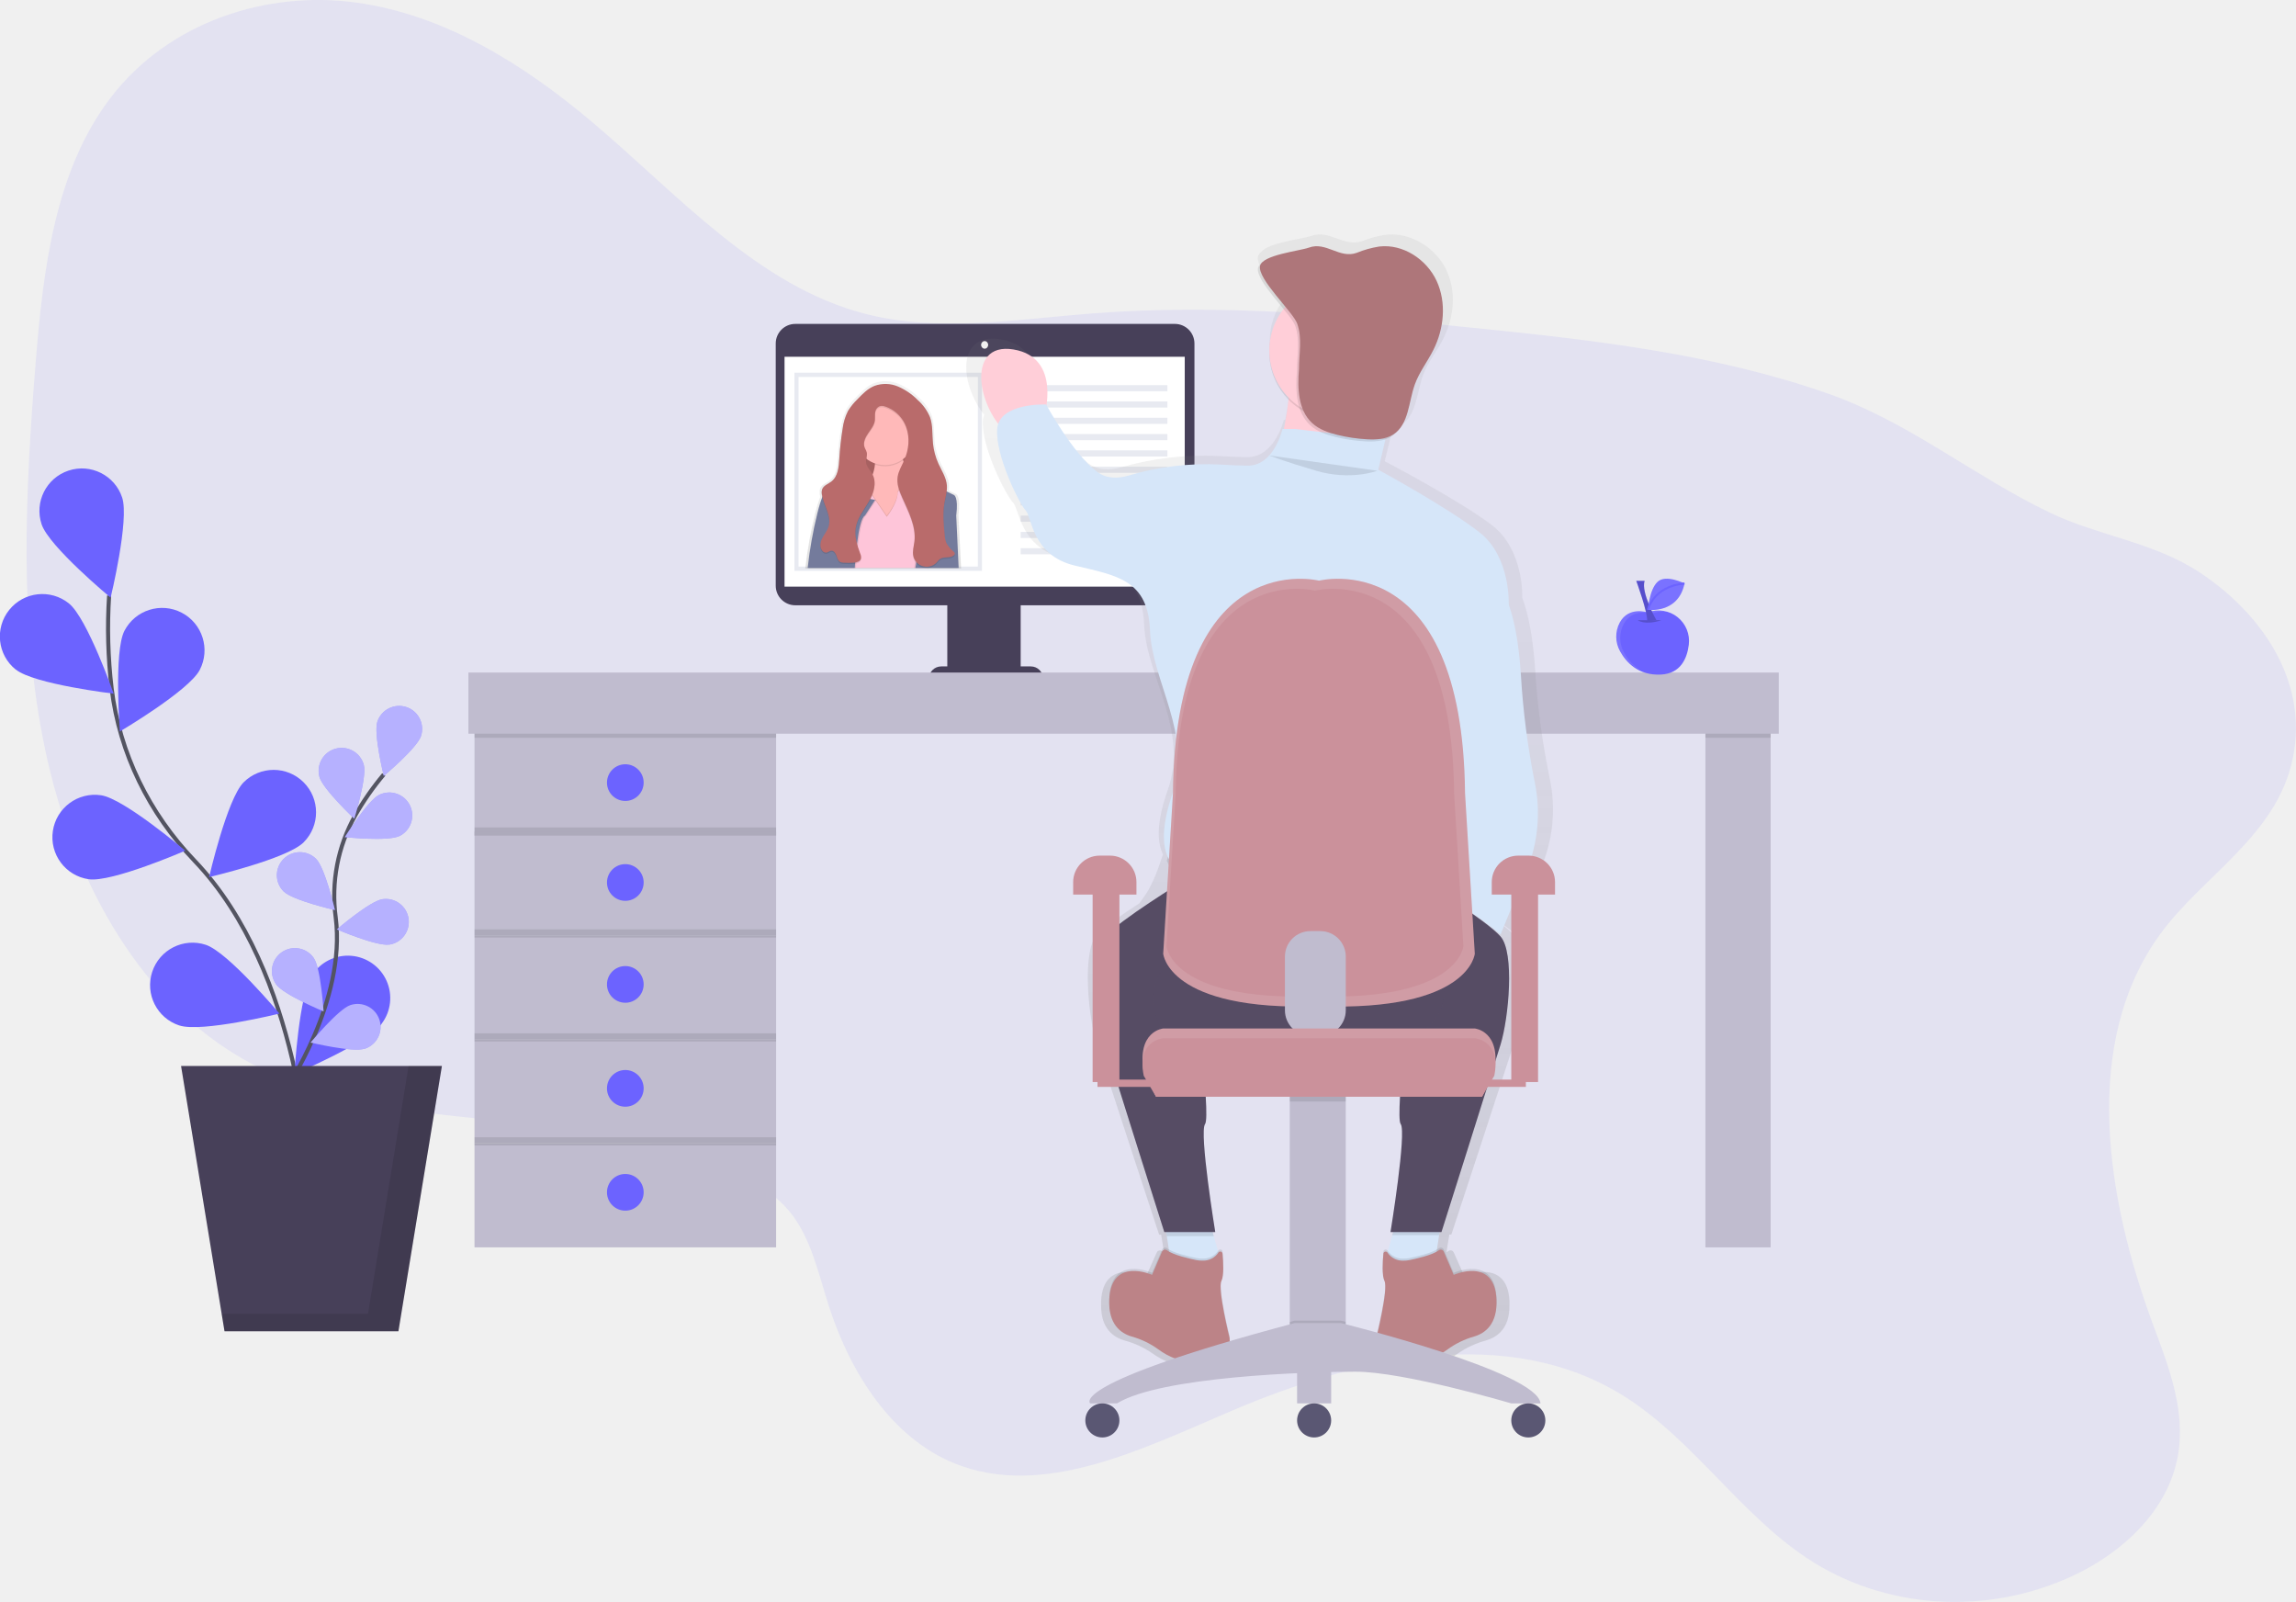
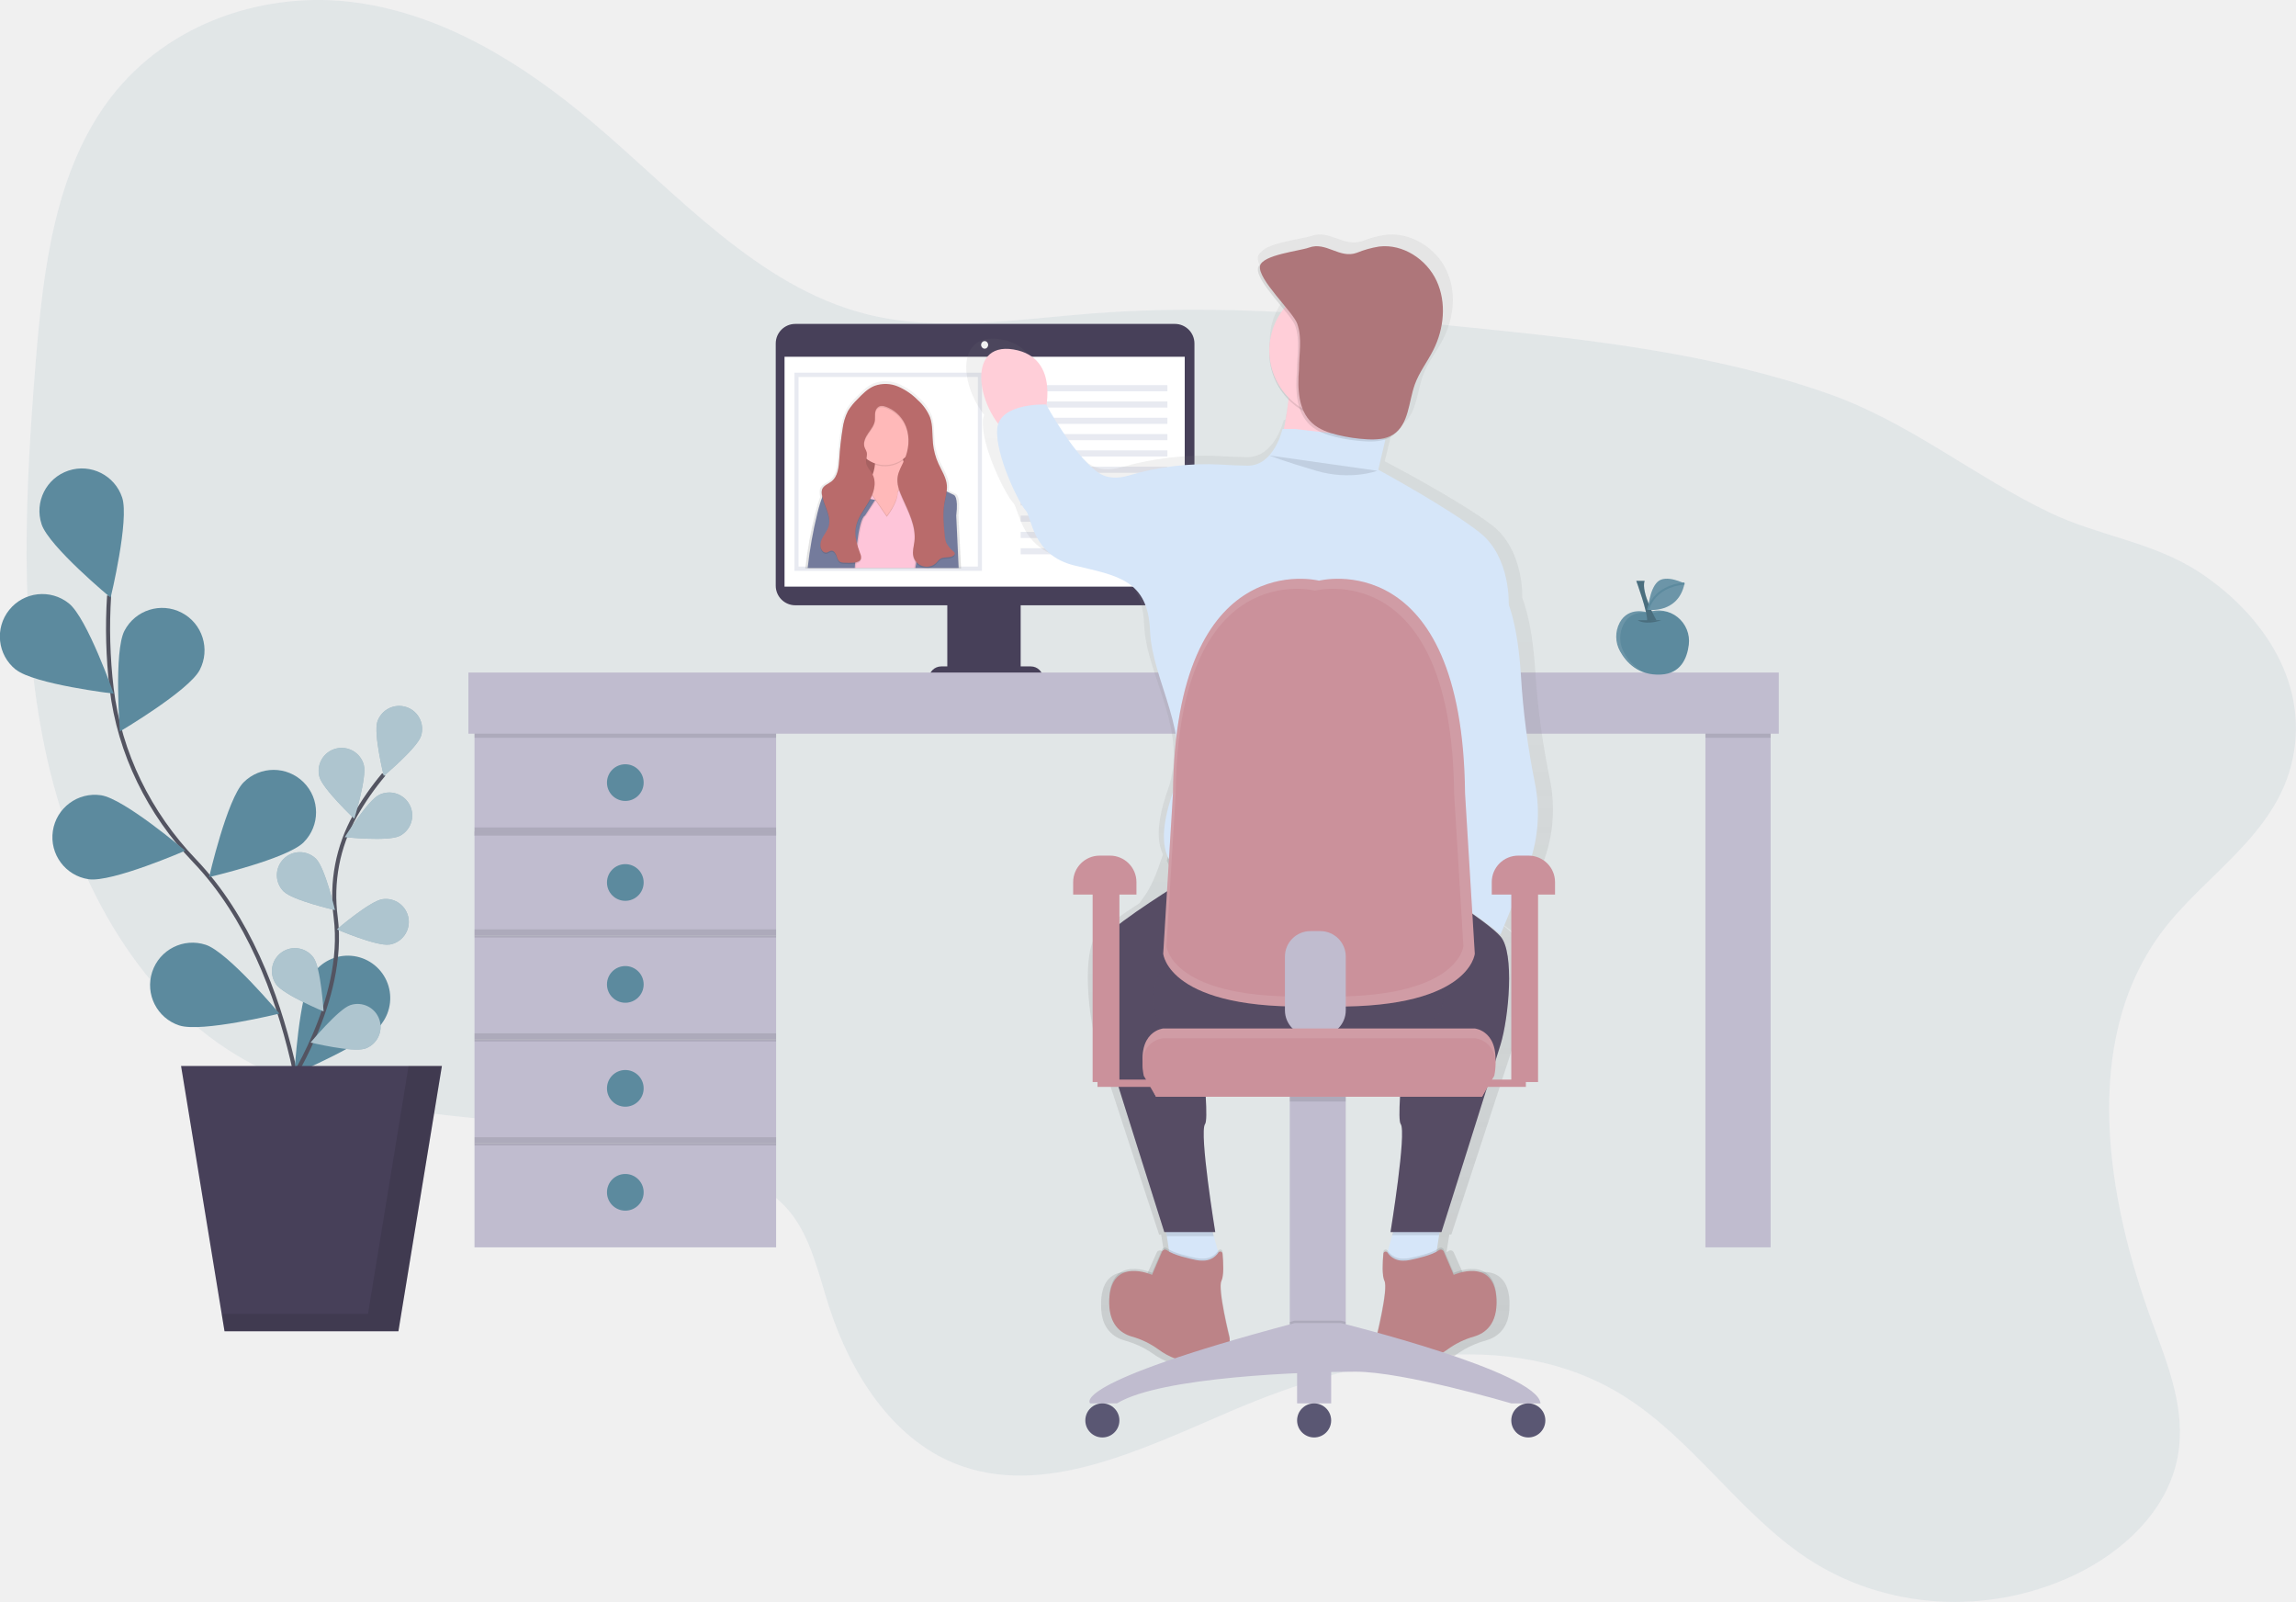
<svg xmlns="http://www.w3.org/2000/svg" xmlns:xlink="http://www.w3.org/1999/xlink" id="dafc5a10-31ce-4f4f-9768-af24e79fd7c2" data-name="Layer 1" width="1126.64" height="785.89" viewBox="0 0 1126.64 785.89">
  <defs>
    <linearGradient id="f33f59c2-3bbe-4364-81f5-a0f6bbfd6112" x1="470.02" y1="336" x2="470.02" y2="244" gradientUnits="userSpaceOnUse">
      <stop offset="0" stop-color="gray" stop-opacity="0.25" />
      <stop offset="0.54" stop-color="gray" stop-opacity="0.12" />
      <stop offset="1" stop-color="gray" stop-opacity="0.1" />
    </linearGradient>
    <linearGradient id="709474c3-1de4-4100-9ebd-b9e66c6b5ac0" x1="654.76" y1="727" x2="654.76" y2="172" xlink:href="#f33f59c2-3bbe-4364-81f5-a0f6bbfd6112" />
  </defs>
-   <path d="M1096.72,515.28c-39.15,53.72-26.23,130.4-3.6,191.49,7.58,20.45,16.19,42.08,12.26,64.33-4.8,27.2-27.36,47.58-50.81,58.68-42.75,20.23-93.25,17-131.49-8.49-33-22-56.23-58.56-89.87-79.51-56.3-35.05-129.39-19.39-192.05,7.37-44.33,18.93-92.89,43.31-136.09,25.83-30.4-12.3-50.87-43.61-61.64-77.08-5.2-16.16-8.84-33.7-19.2-46.35-6.16-7.52-14.3-12.76-22.67-17.14-76.39-40-174.65-15-248.71-59.63-50-30.14-81.12-88.63-94.05-150.12s-9.73-126.4-4.58-190.2c3.66-45.34,9.45-93.79,36.71-129.42,28.83-37.68,77.15-52.66,120.36-46.75s81.94,29.94,115.84,58.54c42.37,35.75,81.38,80.62,134.11,94.18,35.91,9.24,74.06,2.7,111.39-.19,62.4-4.82,124.58.73,186.38,7,59.16,6,118.73,12.7,174.76,32.37,39.65,13.92,71.08,40.23,108.41,58.21,24.33,11.72,51.1,14.44,74,29.58,28.26,18.65,53.8,51.69,45.51,91.34C1153.86,467,1117.5,486.77,1096.72,515.28Z" transform="translate(-36.68 -57.05)" fill="#6c63ff" opacity="0.1" />
+   <path d="M1096.72,515.28c-39.15,53.72-26.23,130.4-3.6,191.49,7.58,20.45,16.19,42.08,12.26,64.33-4.8,27.2-27.36,47.58-50.81,58.68-42.75,20.23-93.25,17-131.49-8.49-33-22-56.23-58.56-89.87-79.51-56.3-35.05-129.39-19.39-192.05,7.37-44.33,18.93-92.89,43.31-136.09,25.83-30.4-12.3-50.87-43.61-61.64-77.08-5.2-16.16-8.84-33.7-19.2-46.35-6.16-7.52-14.3-12.76-22.67-17.14-76.39-40-174.65-15-248.71-59.63-50-30.14-81.12-88.63-94.05-150.12s-9.73-126.4-4.58-190.2c3.66-45.34,9.45-93.79,36.71-129.42,28.83-37.68,77.15-52.66,120.36-46.75s81.94,29.94,115.84,58.54c42.37,35.75,81.38,80.62,134.11,94.18,35.91,9.24,74.06,2.7,111.39-.19,62.4-4.82,124.58.73,186.38,7,59.16,6,118.73,12.7,174.76,32.37,39.65,13.92,71.08,40.23,108.41,58.21,24.33,11.72,51.1,14.44,74,29.58,28.26,18.65,53.8,51.69,45.51,91.34C1153.86,467,1117.5,486.77,1096.72,515.28Z" transform="translate(-36.68 -57.05)" fill="#5c8a9e" opacity="0.1" />
  <rect x="380.65" y="158.91" width="205.46" height="138.04" rx="9.61" ry="9.61" fill="#474059" />
  <rect x="384.97" y="175.03" width="196.38" height="112.77" fill="#fff" />
  <ellipse cx="483.16" cy="169.2" rx="1.73" ry="1.87" fill="#fff" />
  <rect x="464.84" y="291.95" width="36" height="38" fill="#474059" />
  <path d="M461.84,326.95h44a6,6,0,0,1,6,6v0a0,0,0,0,1,0,0h-56a0,0,0,0,1,0,0v0A6,6,0,0,1,461.84,326.95Z" fill="#474059" />
  <rect x="232.84" y="358.95" width="148" height="51" fill="#c0bccf" />
  <rect x="836.84" y="333.95" width="32" height="278" fill="#c0bccf" />
  <rect x="232.84" y="358.95" width="148" height="3" opacity="0.1" />
  <rect x="836.84" y="333.95" width="32" height="28" opacity="0.1" />
  <rect x="232.84" y="407.95" width="148" height="51" fill="#c0bccf" />
-   <circle cx="306.84" cy="432.95" r="9" fill="#6c63ff" />
-   <circle cx="306.84" cy="383.95" r="9" fill="#6c63ff" />
+   <circle cx="306.84" cy="432.95" r="9" fill="#5c8a9e" />
+   <circle cx="306.84" cy="383.95" r="9" fill="#5c8a9e" />
  <rect x="232.84" y="458.95" width="148" height="51" fill="#c0bccf" />
-   <circle cx="306.84" cy="482.95" r="9" fill="#6c63ff" />
+   <circle cx="306.84" cy="482.95" r="9" fill="#5c8a9e" />
  <rect x="232.84" y="509.95" width="148" height="51" fill="#c0bccf" />
-   <circle cx="306.84" cy="533.95" r="9" fill="#6c63ff" />
+   <circle cx="306.84" cy="533.95" r="9" fill="#5c8a9e" />
  <rect x="232.84" y="560.95" width="148" height="51" fill="#c0bccf" />
-   <circle cx="306.84" cy="584.95" r="9" fill="#6c63ff" />
+   <circle cx="306.84" cy="584.95" r="9" fill="#5c8a9e" />
  <rect x="232.84" y="455.95" width="148" height="4" opacity="0.1" />
  <rect x="232.84" y="405.95" width="148" height="4" opacity="0.1" />
  <rect x="232.84" y="506.95" width="148" height="4" opacity="0.1" />
  <rect x="232.84" y="557.95" width="148" height="4" opacity="0.1" />
  <path d="M188.29,632.29s-3.3-97.76-56.19-153c-22.2-23.18-36.78-52.62-40.64-84.48a249.26,249.26,0,0,1-1.24-45.57" transform="translate(-36.68 -57.05)" fill="none" stroke="#535461" stroke-miterlimit="10" stroke-width="2" />
-   <path d="M57.09,314.26c3.62,10.92,33.88,36,33.88,36s9.27-38.21,5.65-49.12a20.82,20.82,0,0,0-39.53,13.11Z" transform="translate(-36.68 -57.05)" fill="#6c63ff" />
-   <path d="M44.47,385.55c9,7.2,48,11.82,48,11.82s-13-37.11-22-44.3a20.82,20.82,0,0,0-26.06,32.49Z" transform="translate(-36.68 -57.05)" fill="#6c63ff" />
-   <path d="M80.17,488.4c11.38,1.68,47.41-14,47.41-14S97.63,448.89,86.26,447.2a20.82,20.82,0,1,0-6.09,41.2Z" transform="translate(-36.68 -57.05)" fill="#6c63ff" />
-   <path d="M124.69,560.14c10.93,3.58,49.1-5.82,49.1-5.82s-25.21-30.17-36.14-33.75a20.82,20.82,0,0,0-13,39.57Z" transform="translate(-36.68 -57.05)" fill="#6c63ff" />
-   <path d="M134.69,385.72c-5.31,10.2-39.17,30.18-39.17,30.18s-3.08-39.19,2.23-49.4a20.82,20.82,0,1,1,36.94,19.22Z" transform="translate(-36.68 -57.05)" fill="#6c63ff" />
-   <path d="M185.7,470.28c-8.12,8.15-46.4,17.07-46.4,17.07s8.79-38.32,16.9-46.47a20.82,20.82,0,1,1,29.5,29.39Z" transform="translate(-36.68 -57.05)" fill="#6c63ff" />
-   <path d="M224,559.27c-6.62,9.4-42.85,24.67-42.85,24.67s2.18-39.25,8.81-48.66a20.82,20.82,0,1,1,34,24Z" transform="translate(-36.68 -57.05)" fill="#6c63ff" />
+   <path d="M57.09,314.26c3.62,10.92,33.88,36,33.88,36s9.27-38.21,5.65-49.12a20.82,20.82,0,0,0-39.53,13.11Z" transform="translate(-36.68 -57.05)" fill="#5c8a9e" />
+   <path d="M44.47,385.55c9,7.2,48,11.82,48,11.82s-13-37.11-22-44.3a20.82,20.82,0,0,0-26.06,32.49Z" transform="translate(-36.68 -57.05)" fill="#5c8a9e" />
+   <path d="M80.17,488.4c11.38,1.68,47.41-14,47.41-14S97.63,448.89,86.26,447.2a20.82,20.82,0,1,0-6.09,41.2Z" transform="translate(-36.68 -57.05)" fill="#5c8a9e" />
+   <path d="M124.69,560.14c10.93,3.58,49.1-5.82,49.1-5.82s-25.21-30.17-36.14-33.75a20.82,20.82,0,0,0-13,39.57Z" transform="translate(-36.68 -57.05)" fill="#5c8a9e" />
+   <path d="M134.69,385.72c-5.31,10.2-39.17,30.18-39.17,30.18s-3.08-39.19,2.23-49.4a20.82,20.82,0,1,1,36.94,19.22Z" transform="translate(-36.68 -57.05)" fill="#5c8a9e" />
+   <path d="M185.7,470.28c-8.12,8.15-46.4,17.07-46.4,17.07s8.79-38.32,16.9-46.47a20.82,20.82,0,1,1,29.5,29.39Z" transform="translate(-36.68 -57.05)" fill="#5c8a9e" />
+   <path d="M224,559.27c-6.62,9.4-42.85,24.67-42.85,24.67s2.18-39.25,8.81-48.66a20.82,20.82,0,1,1,34,24Z" transform="translate(-36.68 -57.05)" fill="#5c8a9e" />
  <path d="M176.67,591.83s30-43.64,24.74-84.7a80.24,80.24,0,0,1,9.48-49.86A135,135,0,0,1,225,437" transform="translate(-36.68 -57.05)" fill="none" stroke="#535461" stroke-miterlimit="10" stroke-width="2" />
-   <path d="M221.84,411.14c-1.93,5.92,3.17,26.58,3.17,26.58s16.33-13.66,18.26-19.57a11.27,11.27,0,1,0-21.43-7Z" transform="translate(-36.68 -57.05)" fill="#6c63ff" />
-   <path d="M193.41,438.12c1.59,6,17.11,20.59,17.11,20.59s6.28-20.34,4.69-26.36a11.27,11.27,0,1,0-21.8,5.77Z" transform="translate(-36.68 -57.05)" fill="#6c63ff" />
-   <path d="M175.87,494.39c4.41,4.39,25.16,9.14,25.16,9.14s-4.84-20.73-9.26-25.12a11.27,11.27,0,1,0-15.9,16Z" transform="translate(-36.68 -57.05)" fill="#6c63ff" />
-   <path d="M172.19,540c3.61,5.07,23.26,13.26,23.26,13.26s-1.27-21.25-4.88-26.32A11.27,11.27,0,0,0,172.19,540Z" transform="translate(-36.68 -57.05)" fill="#6c63ff" />
-   <path d="M232.64,467.22c-5.59,2.74-26.76.54-26.76.54S217.14,449.7,222.74,447a11.27,11.27,0,1,1,9.91,20.25Z" transform="translate(-36.68 -57.05)" fill="#6c63ff" />
-   <path d="M227.66,520.45C221.5,521.38,202,513,202,513s16.15-13.86,22.31-14.8a11.27,11.27,0,1,1,3.39,22.29Z" transform="translate(-36.68 -57.05)" fill="#6c63ff" />
-   <path d="M215.71,571.52c-5.91,2-26.6-3-26.6-3s13.58-16.39,19.49-18.36a11.27,11.27,0,0,1,7.11,21.4Z" transform="translate(-36.68 -57.05)" fill="#6c63ff" />
+   <path d="M221.84,411.14c-1.93,5.92,3.17,26.58,3.17,26.58s16.33-13.66,18.26-19.57a11.27,11.27,0,1,0-21.43-7Z" transform="translate(-36.68 -57.05)" fill="#5c8a9e" />
+   <path d="M193.41,438.12c1.59,6,17.11,20.59,17.11,20.59s6.28-20.34,4.69-26.36a11.27,11.27,0,1,0-21.8,5.77Z" transform="translate(-36.68 -57.05)" fill="#5c8a9e" />
+   <path d="M175.87,494.39c4.41,4.39,25.16,9.14,25.16,9.14s-4.84-20.73-9.26-25.12a11.27,11.27,0,1,0-15.9,16Z" transform="translate(-36.68 -57.05)" fill="#5c8a9e" />
+   <path d="M172.19,540c3.61,5.07,23.26,13.26,23.26,13.26s-1.27-21.25-4.88-26.32A11.27,11.27,0,0,0,172.19,540Z" transform="translate(-36.68 -57.05)" fill="#5c8a9e" />
+   <path d="M232.64,467.22c-5.59,2.74-26.76.54-26.76.54S217.14,449.7,222.74,447a11.27,11.27,0,1,1,9.91,20.25Z" transform="translate(-36.68 -57.05)" fill="#5c8a9e" />
+   <path d="M227.66,520.45C221.5,521.38,202,513,202,513s16.15-13.86,22.31-14.8a11.27,11.27,0,1,1,3.39,22.29Z" transform="translate(-36.68 -57.05)" fill="#5c8a9e" />
+   <path d="M215.71,571.52c-5.91,2-26.6-3-26.6-3s13.58-16.39,19.49-18.36a11.27,11.27,0,0,1,7.11,21.4Z" transform="translate(-36.68 -57.05)" fill="#5c8a9e" />
  <path d="M221.84,411.14c-1.93,5.92,3.17,26.58,3.17,26.58s16.33-13.66,18.26-19.57a11.27,11.27,0,1,0-21.43-7Z" transform="translate(-36.68 -57.05)" fill="#fff" opacity="0.5" />
  <path d="M193.41,438.12c1.59,6,17.11,20.59,17.11,20.59s6.28-20.34,4.69-26.36a11.27,11.27,0,1,0-21.8,5.77Z" transform="translate(-36.68 -57.05)" fill="#fff" opacity="0.5" />
  <path d="M175.87,494.39c4.41,4.39,25.16,9.14,25.16,9.14s-4.84-20.73-9.26-25.12a11.27,11.27,0,1,0-15.9,16Z" transform="translate(-36.68 -57.05)" fill="#fff" opacity="0.5" />
  <path d="M172.19,540c3.61,5.07,23.26,13.26,23.26,13.26s-1.27-21.25-4.88-26.32A11.27,11.27,0,0,0,172.19,540Z" transform="translate(-36.68 -57.05)" fill="#fff" opacity="0.5" />
  <path d="M232.64,467.22c-5.59,2.74-26.76.54-26.76.54S217.14,449.7,222.74,447a11.27,11.27,0,1,1,9.91,20.25Z" transform="translate(-36.68 -57.05)" fill="#fff" opacity="0.5" />
  <path d="M227.66,520.45C221.5,521.38,202,513,202,513s16.15-13.86,22.31-14.8a11.27,11.27,0,1,1,3.39,22.29Z" transform="translate(-36.68 -57.05)" fill="#fff" opacity="0.5" />
  <path d="M215.71,571.52c-5.91,2-26.6-3-26.6-3s13.58-16.39,19.49-18.36a11.27,11.27,0,0,1,7.11,21.4Z" transform="translate(-36.68 -57.05)" fill="#fff" opacity="0.5" />
  <polygon points="195.5 653.11 110.17 653.11 88.84 522.98 216.84 522.98 195.5 653.11" fill="#474059" />
  <polygon points="200.5 522.98 180.57 644.58 108.77 644.58 110.17 653.11 195.5 653.11 216.84 522.98 200.5 522.98" opacity="0.1" />
  <rect x="229.84" y="329.95" width="643" height="30" fill="#c0bccf" />
  <rect x="389.84" y="182.83" width="92" height="97.23" fill="#e8eaf1" />
  <rect x="391.84" y="184.95" width="88" height="93" fill="#fff" />
  <path d="M507,309.78c1.23-9.74-1.23-10.35-1.23-10.35l-3.53-1.69a14.59,14.59,0,0,0,.07-1.72,12.31,12.31,0,0,0,0-1.43c-.35-3.84-2.63-7.19-4.25-10.69a32.07,32.07,0,0,1-2.78-10.23c-.43-4.37,0-8.91-1.5-13a23.38,23.38,0,0,0-6.23-8.55,31.54,31.54,0,0,0-10-6.78,16.5,16.5,0,0,0-11.91-.34c-3.4,1.34-6,4-8.58,6.63a30.24,30.24,0,0,0-4.85,5.9,26.67,26.67,0,0,0-2.73,8.92,147.51,147.51,0,0,0-1.68,14.91c-.27,4.16-.68,8.89-4,11.45-1.63,1.25-3.91,1.95-4.66,3.84a4.2,4.2,0,0,0-.24,1.78,7.12,7.12,0,0,0,.1,1.51c0,.29.11.58.17.87a68.05,68.05,0,0,0-2.4,7.79,205.43,205.43,0,0,0-4.93,27.39h59.32a7,7,0,0,0,1.69,0h15.43Z" transform="translate(-36.68 -57.05)" fill="url(#f33f59c2-3bbe-4364-81f5-a0f6bbfd6112)" />
  <rect x="419" y="212.34" width="34.05" height="25.69" fill="#b96b6b" />
  <rect x="419" y="212.34" width="34.05" height="25.69" opacity="0.1" />
  <path d="M490.93,296.27l-13.14,18.52L464,313.6s-17.92,1.19-6-12.55c5.74-6.6,7.62-12.1,8-16a12.43,12.43,0,0,0-.85-6.67l14.94-1.79a11.14,11.14,0,0,0-.24,6.23C481.79,290.56,490.93,296.27,490.93,296.27Z" transform="translate(-36.68 -57.05)" fill="#ffb9b9" />
  <path d="M479.93,282.79A14.93,14.93,0,0,1,466.09,285a12.43,12.43,0,0,0-.85-6.67l14.94-1.79A11.14,11.14,0,0,0,479.93,282.79Z" transform="translate(-36.68 -57.05)" opacity="0.1" />
  <circle cx="434.23" cy="213.23" r="14.94" fill="#ffb9b9" />
  <path d="M471.81,310s5.38-6.57,5.38-11.95a12.08,12.08,0,0,1,7.17-6c5.38-1.79,4.78,0,4.78,0l3.58,14.34-1.19,25.69.6,3H447.91l3-11.95L450.3,313l2.39-15.53,7.17-4.18,5.38,7.17Z" transform="translate(-36.68 -57.05)" opacity="0.1" />
  <path d="M471.81,310.61s5.38-6.57,5.38-11.95a12.08,12.08,0,0,1,7.17-6c5.38-1.79,4.78,0,4.78,0L492.72,307l-1.19,25.69.6,3H447.91l3-11.95-.6-10.16,2.39-15.53,7.17-4.18,5.38,7.17Z" transform="translate(-36.68 -57.05)" fill="#fec5d9" />
  <path d="M463.45,292.09l-18.52,3s-3-.6-6.57,13.74a204,204,0,0,0-4.78,26.88h23.1s1.39-23.9,5-25.69l5-7.73s-8-.63-6.82-4.81S463.45,292.09,463.45,292.09Z" transform="translate(-36.68 -57.05)" opacity="0.1" />
  <path d="M462.85,292.09l-18.52,3s-3-.6-6.57,13.74A204,204,0,0,0,433,335.7h23.1s1.39-23.9,5-25.69l5-7.73s-8-.63-6.82-4.81S462.85,292.09,462.85,292.09Z" transform="translate(-36.68 -57.05)" fill="#747b9c" />
  <path d="M484.36,290.3l19.71,9.56s2.39.6,1.19,10.16l1.19,25.69H485.25a76.61,76.61,0,0,0,.9-24.49A163.7,163.7,0,0,1,484.36,290.3Z" transform="translate(-36.68 -57.05)" opacity="0.1" />
  <path d="M485,290.3l19.71,9.56s2.39.6,1.19,10.16l1.19,25.69H485.85a76.61,76.61,0,0,0,.9-24.49A163.7,163.7,0,0,1,485,290.3Z" transform="translate(-36.68 -57.05)" fill="#747b9c" />
  <path d="M466,263.76c-.26,2.42-1.92,4.41-3.3,6.42s-2.58,4.49-1.81,6.8c.3.9.89,1.7,1.1,2.63.36,1.6-.45,3.25-.31,4.88.19,2.24,2.09,3.9,3.14,5.88,2.22,4.19.52,9.38-1.88,13.46s-5.54,7.95-6.33,12.62c-.73,4.32.67,8.69,2.18,12.8a4,4,0,0,1,.34,2.57c-.46,1.38-2.19,1.79-3.65,1.89a38.48,38.48,0,0,1-4.79,0,4,4,0,0,1-1.75-.37c-1.1-.6-1.43-2-1.84-3.16s-1.31-2.48-2.56-2.35c-.82.09-1.46.79-2.27.93a2.34,2.34,0,0,1-2-.82c-1.49-1.61-1.13-4.21-.15-6.17s2.48-3.67,3.13-5.76c1.61-5.2-2.42-10.35-3.27-15.73a5.08,5.08,0,0,1,.14-2.64c.73-1.86,2.94-2.55,4.52-3.77,3.23-2.51,3.63-7.16,3.89-11.24A146.65,146.65,0,0,1,450.09,268a26.43,26.43,0,0,1,2.64-8.75,29.61,29.61,0,0,1,4.7-5.79c2.46-2.56,5-5.18,8.32-6.5a15.8,15.8,0,0,1,11.54.33A30.55,30.55,0,0,1,487,254a22.94,22.94,0,0,1,6,8.39c1.47,4.05,1,8.51,1.45,12.8a31.79,31.79,0,0,0,2.69,10c1.57,3.44,3.78,6.73,4.12,10.5.27,3-.71,6-1.21,8.95-.88,5.17-.35,10.46.17,15.67A12.61,12.61,0,0,0,501,324a13.19,13.19,0,0,0,3.56,4.27,1.53,1.53,0,0,1,.63,1,1.21,1.21,0,0,1-.47.88c-1.81,1.61-4.94.42-6.9,1.85a11.09,11.09,0,0,0-1.49,1.58,6.72,6.72,0,0,1-11.51-3.12c-.51-2.34.25-4.74.54-7.12.9-7.51-2.94-14.65-6-21.56-1.44-3.23-2.75-6.73-2.22-10.23.43-2.81,2-5.28,3.15-7.88,2.31-5.19,3-11.27,1-16.6a16.45,16.45,0,0,0-8.46-9.21c-1.42-.64-3.44-1.52-4.93-.66C465.45,258.6,466.2,261.52,466,263.76Z" transform="translate(-36.68 -57.05)" opacity="0.1" />
  <path d="M466,263.16c-.26,2.42-1.92,4.41-3.3,6.42s-2.58,4.49-1.81,6.8c.3.9.89,1.7,1.1,2.63.36,1.6-.45,3.25-.31,4.88.19,2.24,2.09,3.9,3.14,5.88,2.22,4.19.52,9.38-1.88,13.46s-5.54,7.95-6.33,12.62c-.73,4.32.67,8.69,2.18,12.8a4,4,0,0,1,.34,2.57c-.46,1.38-2.19,1.79-3.65,1.89a38.48,38.48,0,0,1-4.79,0,4,4,0,0,1-1.75-.37c-1.1-.6-1.43-2-1.84-3.16s-1.31-2.48-2.56-2.35c-.82.09-1.46.79-2.27.93a2.34,2.34,0,0,1-2-.82c-1.49-1.61-1.13-4.21-.15-6.17s2.48-3.67,3.13-5.76c1.61-5.2-2.42-10.35-3.27-15.73a5.08,5.08,0,0,1,.14-2.64c.73-1.86,2.94-2.55,4.52-3.77,3.23-2.51,3.63-7.16,3.89-11.24a146.65,146.65,0,0,1,1.62-14.64,26.43,26.43,0,0,1,2.64-8.75,29.61,29.61,0,0,1,4.7-5.79c2.46-2.56,5-5.18,8.32-6.5a15.8,15.8,0,0,1,11.54.33,30.55,30.55,0,0,1,9.69,6.65,22.94,22.94,0,0,1,6,8.39c1.47,4.05,1,8.51,1.45,12.8a31.79,31.79,0,0,0,2.69,10c1.57,3.44,3.78,6.73,4.12,10.5.27,3-.71,6-1.21,8.95-.88,5.17-.35,10.46.17,15.67a12.61,12.61,0,0,0,.76,3.71,13.19,13.19,0,0,0,3.56,4.27,1.53,1.53,0,0,1,.63,1,1.21,1.21,0,0,1-.47.88c-1.81,1.61-4.94.42-6.9,1.85a11.09,11.09,0,0,0-1.49,1.58,6.72,6.72,0,0,1-11.51-3.12c-.51-2.34.25-4.74.54-7.12.9-7.51-2.94-14.65-6-21.56-1.44-3.23-2.75-6.73-2.22-10.23.43-2.81,2-5.28,3.15-7.88,2.31-5.19,3-11.27,1-16.6a16.45,16.45,0,0,0-8.46-9.21c-1.42-.64-3.44-1.52-4.93-.66C465.45,258,466.2,260.93,466,263.16Z" transform="translate(-36.68 -57.05)" fill="#b96b6b" />
  <rect x="500.84" y="188.95" width="72" height="3" fill="#e8eaf1" />
  <rect x="500.84" y="196.95" width="72" height="3" fill="#e8eaf1" />
  <rect x="500.84" y="204.95" width="72" height="3" fill="#e8eaf1" />
  <rect x="500.84" y="212.95" width="72" height="3" fill="#e8eaf1" />
  <rect x="500.84" y="220.95" width="72" height="3" fill="#e8eaf1" />
  <rect x="500.84" y="228.95" width="72" height="3" fill="#e8eaf1" />
  <rect x="500.84" y="236.95" width="72" height="3" fill="#e8eaf1" />
  <rect x="500.84" y="244.95" width="72" height="3" fill="#e8eaf1" />
  <rect x="500.84" y="252.95" width="72" height="3" fill="#e8eaf1" />
  <rect x="500.84" y="260.95" width="72" height="3" fill="#e8eaf1" />
  <rect x="500.84" y="268.95" width="72" height="3" fill="#e8eaf1" />
  <path d="M792.87,482.83A73,73,0,0,0,797.13,439,374,374,0,0,1,790,385.75c-1.14-17.15-3.64-28.26-6.37-35.46l0,0s1.05-23.34-14.76-35.51-52.71-31.45-52.71-31.45l3.69-15.07-.15,0a14.48,14.48,0,0,0,3.17-1.45,13.76,13.76,0,0,0,2.85-2.37c6.24-5.46,6.33-15.48,9.29-23.46,2.28-6.14,6.55-11.4,9.61-17.22,5.57-10.6,6.87-23.61,1.69-34.39s-17.45-18.53-29.7-17.14a53.37,53.37,0,0,0-11.56,3.11c-8.87,3.12-15.87-5.71-24.74-2.58-4.45,1.57-21.06,3.27-24.66,7.84a4.1,4.1,0,0,0-1.7,2.3c-.94,4.44,7.19,13.33,13.22,20.43a32.54,32.54,0,0,0-7.42,20.66c0,.17,0,.34,0,.51s0,.34,0,.51a32.74,32.74,0,0,0,9.95,23.43c-.51,4.46-1.27,9.48-2.36,14.62h-.73s-4.22,18.26-17.92,18.26c-3.66,0-8.66-.22-14-.53a146.38,146.38,0,0,0-47.83,5.51c-5.34,1.49-11.22,1.62-16.14-1.93-11.76-8.49-24.42-30.11-26.15-33.12,1.32-8.77,1.14-24.83-17.07-27.75-21.35-3.42-20.18,21.32-7.9,37.06A9.8,9.8,0,0,0,519,263c-1.05,13.19,11.6,37.54,14.76,40.58S537,325.89,559.1,331s38,7.1,39,32.47,22.14,51.74,11.6,81.17c-6.33,17.66-4.68,26.91-2.35,31.48-.19.6-.37,1.19-.57,1.8-2.4,7.29-5.38,14.61-8.68,19-.76,1-1.5,2.08-2.21,3.2-8.58,5.56-17.54,11.78-21,15.57-7.38,8.12-4.22,40.58,0,53.77s30.57,93.34,30.57,93.34h1l.32,2,1.06,6.64a9.88,9.88,0,0,1-1-.62,1.71,1.71,0,0,0-2.53.68L599.16,683S578.08,673.89,577,695.2c0,.85,0,1.66,0,2.44-.05,11.33,6.19,15.55,11.54,17.07a44.11,44.11,0,0,1,13.74,6.38c5.07,3.64,12.79,7.36,21.57,5.34a21.33,21.33,0,0,1,5.41-.5c3.79.11,10.2-1,10-9.46a16.38,16.38,0,0,0,0-2s-4.45-17.13-4.64-25a5.85,5.85,0,0,1,.42-2.34c.75-1.44,1-4.16.93-7.07a74.15,74.15,0,0,0-.39-7.61,1.18,1.18,0,0,0-2.15-.51l-.17.23c-.68-2.25-1.47-4.88-2.21-7.36l-.61-2h1.42S623.41,613,626.57,609c2.07-2.65-1.27-34.36-3.83-56,25.68,1.63,66.61-2.91,94.61-4.31a35.84,35.84,0,0,0,15.29-4.26c-2.53,20.52-7.23,61.53-4.87,64.56,3.16,4.06-5.27,53.77-5.27,53.77h1.27l-.46,1.52h.16c-.78,2.63-1.63,5.46-2.36,7.87l-.17-.23a1.18,1.18,0,0,0-2.15.51,74.15,74.15,0,0,0-.39,7.61c0,2.91.19,5.63.93,7.07a5.84,5.84,0,0,1,.42,2.34c-.19,7.92-4.64,25-4.64,25a16.39,16.39,0,0,0,0,2c-.21,8.5,6.2,9.58,10,9.46a21.33,21.33,0,0,1,5.41.5c8.78,2,16.5-1.71,21.57-5.34a44.11,44.11,0,0,1,13.74-6.38c5.35-1.52,11.59-5.74,11.54-17.07,0-.78,0-1.59,0-2.44C776.26,673.89,755.18,683,755.18,683L750,671.46a1.71,1.71,0,0,0-2.53-.68,9.87,9.87,0,0,1-1,.62l1.39-8.67h1s26.35-80.15,30.57-93.34,7.38-45.66,0-53.77c-3.49-3.84-12.62-10.16-21.29-15.77a197.67,197.67,0,0,1,21.29,14.76ZM747.35,493,744,491a15.92,15.92,0,0,0-2.53-3.29,26.67,26.67,0,0,1-2.58-2.9c-2.06-6.23-9.67-32,.48-45.29,7.37-9.68,7.93-28.38,7.35-40.72,5,24.51,12,59,12.68,66.08C760.23,473.72,751.17,487.63,747.35,493Z" transform="translate(-36.68 -57.05)" fill="url(#709474c3-1de4-4100-9ebd-b9e66c6b5ac0)" />
  <path d="M744,655.5l-4,26-24-5s5-17,6-21,1,0,1,0Z" transform="translate(-36.68 -57.05)" fill="#d6e6f9" />
  <path d="M636,676.5l-24,5-2.77-18-1.23-8h21s0-4,1,0c.36,1.44,1.24,4.58,2.23,8C634,669.56,636,676.5,636,676.5Z" transform="translate(-36.68 -57.05)" fill="#d6e6f9" />
  <path d="M632.25,663.5h-23l-1.23-8h21s0-4,1,0C630.38,656.94,631.26,660.08,632.25,663.5Z" transform="translate(-36.68 -57.05)" opacity="0.1" />
  <path d="M719.79,663h23l1.23-8H723s0-4-1,0C721.66,656.44,720.78,659.58,719.79,663Z" transform="translate(-36.68 -57.05)" opacity="0.1" />
  <path d="M767,340.5s13,1,16,48A382.18,382.18,0,0,0,789.81,441a74.54,74.54,0,0,1-4,43.16L773,515.5s-24-20-32-19c0,0,14-19,13-30s-17-90-17-90Z" transform="translate(-36.68 -57.05)" fill="#d6e6f9" />
  <path d="M617,489.5s-31,19-38,27-4,40,0,53,29,92,29,92h25s-8-49-5-53-6-75-6-75Z" transform="translate(-36.68 -57.05)" fill="#5f546f" />
  <path d="M735,489.5s31,19,38,27,4,40,0,53-29,92-29,92H719s8-49,5-53,6-75,6-75Z" transform="translate(-36.68 -57.05)" fill="#5f546f" />
  <path d="M617,489.5s-31,19-38,27-4,40,0,53,29,92,29,92h25s-8-49-5-53-6-75-6-75Z" transform="translate(-36.68 -57.05)" opacity="0.1" />
  <path d="M735,489.5s31,19,38,27,4,40,0,53-29,92-29,92H719s8-49,5-53,6-75,6-75Z" transform="translate(-36.68 -57.05)" opacity="0.1" />
  <path d="M670,236.5s0,39-14,59,64,3,64,3a20.77,20.77,0,0,1-7.5-10.5c-4.12-14.67-5.68-40.51.5-51.5C722,220.5,670,236.5,670,236.5Z" transform="translate(-36.68 -57.05)" fill="#ffced8" />
  <circle cx="655.84" cy="172.95" r="33" opacity="0.1" />
  <circle cx="655.84" cy="171.95" r="33" fill="#ffced8" />
  <path d="M716.06,569.34c-35.77,1.58-95.27,8.24-104.29-1.64-14.55-15.93-9.39-30.27-1.88-39,2.94-3.43,5.58-9.17,7.72-14.9.72-1.94,1.39-3.87,2-5.71,2.31-7.13,10-12.05,18.7-12.05h72.23c8.75,0,16.45,5,18.72,12.13a32.09,32.09,0,0,0,4.6,9.35,22.64,22.64,0,0,0,3.69,4c3.64,3.09,6,9.75,7.53,17.08C748.31,554.12,734.63,568.52,716.06,569.34Z" transform="translate(-36.68 -57.05)" fill="#5f546f" />
  <path d="M716.06,569.34c-35.77,1.58-95.27,8.24-104.29-1.64-14.55-15.93-9.39-30.27-1.88-39,2.94-3.43,5.58-9.17,7.72-14.9.72-1.94,1.39-3.87,2-5.71,2.31-7.13,10-12.05,18.7-12.05h72.23c8.75,0,16.45,5,18.72,12.13a32.09,32.09,0,0,0,4.6,9.35,22.64,22.64,0,0,0,3.69,4c3.64,3.09,6,9.75,7.53,17.08C748.31,554.12,734.63,568.52,716.06,569.34Z" transform="translate(-36.68 -57.05)" opacity="0.1" />
  <path d="M623.77,674.26c-3.13-.63-11.3-2.43-14.47-4.84a1.59,1.59,0,0,0-2.4.67L602,681.5s-20-9-21,12c-.58,12.25,5.64,16.67,10.93,18.23A41.14,41.14,0,0,1,605,718c4.81,3.58,12.14,7.25,20.46,5.27a19.5,19.5,0,0,1,5.13-.5c3.73.12,10.16-1,9.45-10.29,0,0-6-24-4-28,1.26-2.52.93-9,.52-13.46a1.11,1.11,0,0,0-2-.51,8.8,8.8,0,0,1-7.71,4A14,14,0,0,1,623.77,674.26Z" transform="translate(-36.68 -57.05)" opacity="0.1" />
  <path d="M623.77,675.26c-3.13-.63-11.3-2.43-14.47-4.84a1.59,1.59,0,0,0-2.4.67L602,682.5s-20-9-21,12c-.58,12.25,5.64,16.67,10.93,18.23A41.14,41.14,0,0,1,605,719c4.81,3.58,12.14,7.25,20.46,5.27a19.5,19.5,0,0,1,5.13-.5c3.73.12,10.16-1,9.45-10.29,0,0-6-24-4-28,1.26-2.52.93-9,.52-13.46a1.11,1.11,0,0,0-2-.51,8.8,8.8,0,0,1-7.71,4A14,14,0,0,1,623.77,675.26Z" transform="translate(-36.68 -57.05)" fill="#bc8387" />
  <path d="M728.26,674.26c3.13-.63,11.3-2.43,14.47-4.84a1.59,1.59,0,0,1,2.4.67L750,681.5s20-9,21,12c.58,12.25-5.64,16.67-10.93,18.23a41.14,41.14,0,0,0-13,6.29c-4.81,3.58-12.14,7.25-20.46,5.27a19.5,19.5,0,0,0-5.13-.5c-3.73.12-10.16-1-9.45-10.29,0,0,6-24,4-28-1.26-2.52-.93-9-.52-13.46a1.11,1.11,0,0,1,2-.51,8.8,8.8,0,0,0,7.71,4A14,14,0,0,0,728.26,674.26Z" transform="translate(-36.68 -57.05)" opacity="0.1" />
  <path d="M728.26,675.26c3.13-.63,11.3-2.43,14.47-4.84a1.59,1.59,0,0,1,2.4.67L750,682.5s20-9,21,12c.58,12.25-5.64,16.67-10.93,18.23a41.14,41.14,0,0,0-13,6.29c-4.81,3.58-12.14,7.25-20.46,5.27a19.5,19.5,0,0,0-5.13-.5c-3.73.12-10.16-1-9.45-10.29,0,0,6-24,4-28-1.26-2.52-.93-9-.52-13.46a1.11,1.11,0,0,1,2-.51,8.8,8.8,0,0,0,7.71,4A14,14,0,0,0,728.26,675.26Z" transform="translate(-36.68 -57.05)" fill="#bc8387" />
  <path d="M549,261.5s9-29-15-33-18,31,0,44S549,261.5,549,261.5Z" transform="translate(-36.68 -57.05)" fill="#ffced8" />
  <path d="M735,490.5c-28,46-122-6-122-6s-2.23-1.22-3.77-5.2c.77-2.43,1.48-4.86,2.12-7.17A20.64,20.64,0,0,1,631.29,457h77a20.61,20.61,0,0,1,19.94,15.23,43.6,43.6,0,0,0,4.9,11.74C734.12,488,735,490.5,735,490.5Z" transform="translate(-36.68 -57.05)" opacity="0.1" />
  <path d="M672,267.5h-6s-4,18-17,18c-3.47,0-8.21-.21-13.31-.53a133.92,133.92,0,0,0-45.38,5.43c-5.07,1.47-10.64,1.6-15.31-1.9-12-9-25-33-25-33s-23-1-24,12,11,37,14,40,3,22,24,27,36,7,37,32,21,51,11,80,1,35,1,35,94,52,122,6c0,0-11-31,0-46s6-52,6-52l36-36s1-23-14-35-50-31-50-31l3.5-14.86Z" transform="translate(-36.68 -57.05)" fill="#d6e6f9" />
  <path d="M673.08,239.1c-.76,9.41-.46,20.15,6.5,26.54,3.42,3.14,8,4.71,12.49,5.8a79.8,79.8,0,0,0,14.41,2.13c4.44.24,9.17,0,12.9-2.37,7.64-4.93,7.46-15.89,10.52-24.46,2.16-6.06,6.22-11.23,9.12-17,5.28-10.44,6.52-23.27,1.6-33.89S724.07,177.61,712.45,179a49.13,49.13,0,0,0-11,3.07c-8.42,3.08-15.05-5.63-23.47-2.55-4.6,1.68-22.88,3.53-24,9-1.33,6.5,16.36,22.71,18.27,28.4C674.76,224.25,673.08,231.6,673.08,239.1Z" transform="translate(-36.68 -57.05)" opacity="0.1" />
  <path d="M674.08,238.1c-.76,9.41-.46,20.15,6.5,26.54,3.42,3.14,8,4.71,12.49,5.8a79.8,79.8,0,0,0,14.41,2.13c4.44.24,9.17,0,12.9-2.37,7.64-4.93,7.46-15.89,10.52-24.46,2.16-6.06,6.22-11.23,9.12-17,5.28-10.44,6.52-23.27,1.6-33.89S725.07,176.61,713.45,178a49.13,49.13,0,0,0-11,3.07c-8.42,3.08-15.05-5.63-23.47-2.55-4.6,1.68-22.88,3.53-24,9-1.33,6.5,16.36,22.71,18.27,28.4C675.76,223.25,674.08,230.6,674.08,238.1Z" transform="translate(-36.68 -57.05)" fill="#ae767a" />
  <path d="M659.52,280.49s6,2.51,23,7.51,30,0,30,0" transform="translate(-36.68 -57.05)" opacity="0.1" />
  <path d="M614.5,423.4s28,1.6,37,13.6,12,16,23,16,46,2,51,4" transform="translate(-36.68 -57.05)" opacity="0.1" />
  <rect x="636.48" y="669.39" width="16.72" height="19.11" fill="#c0bccf" />
  <rect x="741.58" y="434.11" width="13.14" height="96.74" fill="#cb919b" />
  <rect x="720.08" y="529.65" width="28.66" height="3.58" fill="#cb919b" />
  <rect x="536.15" y="434.11" width="13.14" height="96.74" fill="#cb919b" />
  <rect x="538.54" y="529.65" width="28.66" height="3.58" fill="#cb919b" />
  <rect x="632.89" y="535.63" width="27.47" height="117.05" fill="#c0bccf" />
  <path d="M683.91,550.71c74,2.58,76.44-25.77,76.44-25.77l-4.78-78.61c-1.19-122.43-71.66-104.39-71.66-104.39s-70.47-18-71.66,104.39l-4.78,78.61S609.86,553.29,683.91,550.71Z" transform="translate(-36.68 -57.05)" fill="#cb919b" />
  <path d="M683.91,550.71c74,2.58,76.44-25.77,76.44-25.77l-4.78-78.61c-1.19-122.43-71.66-104.39-71.66-104.39s-70.47-18-71.66,104.39l-4.78,78.61S609.86,553.29,683.91,550.71Z" transform="translate(-36.68 -57.05)" fill="#fff" opacity="0.1" />
  <path d="M681.91,545.8c70.58,2.46,72.85-24.57,72.85-24.57l-4.55-74.93c-1.14-116.69-68.3-99.49-68.3-99.49s-67.16-17.2-68.3,99.49l-4.55,74.93S611.33,548.26,681.91,545.8Z" transform="translate(-36.68 -57.05)" fill="#cb919b" />
  <rect x="630.51" y="456.8" width="29.86" height="51.36" rx="12.5" ry="12.5" fill="#c0bccf" />
  <path d="M697,705.56v4.17H669.57v-4.14l2.39-.63h22.69Z" transform="translate(-36.68 -57.05)" opacity="0.1" />
  <path d="M571.64,745.55S559.69,736,672,706.14h22.69S791.4,730,792.59,745.55H778.26S725.71,730,701.82,730s-95.55,2.39-117,15.53Z" transform="translate(-36.68 -57.05)" fill="#c0bccf" />
  <path d="M539.6,419.77h5.05a13,13,0,0,1,13,13v6.11a0,0,0,0,1,0,0H526.6a0,0,0,0,1,0,0v-6.11A13,13,0,0,1,539.6,419.77Z" fill="#cb919b" />
  <path d="M745,419.77h5.05a13,13,0,0,1,13,13v6.11a0,0,0,0,1,0,0H732a0,0,0,0,1,0,0v-6.11A13,13,0,0,1,745,419.77Z" fill="#cb919b" />
  <circle cx="540.93" cy="696.86" r="8.36" fill="#5a5773" />
  <circle cx="644.84" cy="696.86" r="8.36" fill="#5a5773" />
  <circle cx="749.94" cy="696.86" r="8.36" fill="#5a5773" />
  <rect x="632.89" y="535.63" width="27.47" height="4.78" opacity="0.1" />
  <path d="M683.91,595.07h80l6-11.94c3.58-20.3-9.55-21.5-9.55-21.5H607.47s-13.14,1.19-9.55,21.5l6,11.94Z" transform="translate(-36.68 -57.05)" fill="#cb919b" />
  <path d="M683.91,595.07h80l6-11.94c3.58-20.3-9.55-21.5-9.55-21.5H607.47s-13.14,1.19-9.55,21.5l6,11.94Z" transform="translate(-36.68 -57.05)" fill="#fff" opacity="0.1" />
  <path d="M683.91,595.07h80l6-10.24c3.58-17.4-9.55-18.43-9.55-18.43H607.47s-13.14,1-9.55,18.43l6,10.24Z" transform="translate(-36.68 -57.05)" fill="#cb919b" />
-   <path d="M845,357.47s-9.13-3.09-13.52,5a14.68,14.68,0,0,0,.19,14.13c2.89,5.22,8.83,12,20.1,11.39,9.56-.51,12.73-7.8,13.6-14.59a15,15,0,0,0-19.9-16Z" transform="translate(-36.68 -57.05)" fill="#6c63ff" />
+   <path d="M845,357.47s-9.13-3.09-13.52,5a14.68,14.68,0,0,0,.19,14.13c2.89,5.22,8.83,12,20.1,11.39,9.56-.51,12.73-7.8,13.6-14.59a15,15,0,0,0-19.9-16Z" transform="translate(-36.68 -57.05)" fill="#5c8a9e" />
  <path d="M833.62,377.28a14.68,14.68,0,0,1-.19-14.13c4.39-8,13.52-5,13.52-5l.47-.17a14.85,14.85,0,0,1,10.73.24,14.86,14.86,0,0,0-12.66-1.21l-.47.17s-9.13-3.09-13.52,5a14.68,14.68,0,0,0,.19,14.13A21.94,21.94,0,0,0,842,386.08,22.63,22.63,0,0,1,833.62,377.28Z" transform="translate(-36.68 -57.05)" fill="#fff" opacity="0.1" />
  <path d="M840.3,361.34s3.38,2.66,11.61,0" transform="translate(-36.68 -57.05)" opacity="0.2" />
-   <path d="M839.58,342s5.8,15.72,5.32,19.83l4.59-.48s-7.74-13.78-5.8-19.34Z" transform="translate(-36.68 -57.05)" fill="#6c63ff" />
+   <path d="M839.58,342s5.8,15.72,5.32,19.83l4.59-.48s-7.74-13.78-5.8-19.34Z" transform="translate(-36.68 -57.05)" fill="#5c8a9e" />
  <path d="M839.58,342s5.8,15.72,5.32,19.83l4.59-.48s-7.74-13.78-5.8-19.34Z" transform="translate(-36.68 -57.05)" opacity="0.2" />
-   <path d="M863.26,343.31s-9.13-4.67-13.22-.81-4.71,13.72-4.71,13.72S860.22,358.27,863.26,343.31Z" transform="translate(-36.68 -57.05)" fill="#6c63ff" />
+   <path d="M863.26,343.31s-9.13-4.67-13.22-.81-4.71,13.72-4.71,13.72S860.22,358.27,863.26,343.31Z" transform="translate(-36.68 -57.05)" fill="#5c8a9e" />
  <path d="M863.26,343.31s-9.13-4.67-13.22-.81-4.71,13.72-4.71,13.72S860.22,358.27,863.26,343.31Z" transform="translate(-36.68 -57.05)" fill="#fff" opacity="0.1" />
-   <path d="M845.33,356.22s2.4-11.45,17.93-12.91" transform="translate(-36.68 -57.05)" fill="none" stroke="#6c63ff" stroke-miterlimit="10" />
+   <path d="M845.33,356.22s2.4-11.45,17.93-12.91" transform="translate(-36.68 -57.05)" fill="none" stroke="#5c8a9e" stroke-miterlimit="10" />
</svg>
